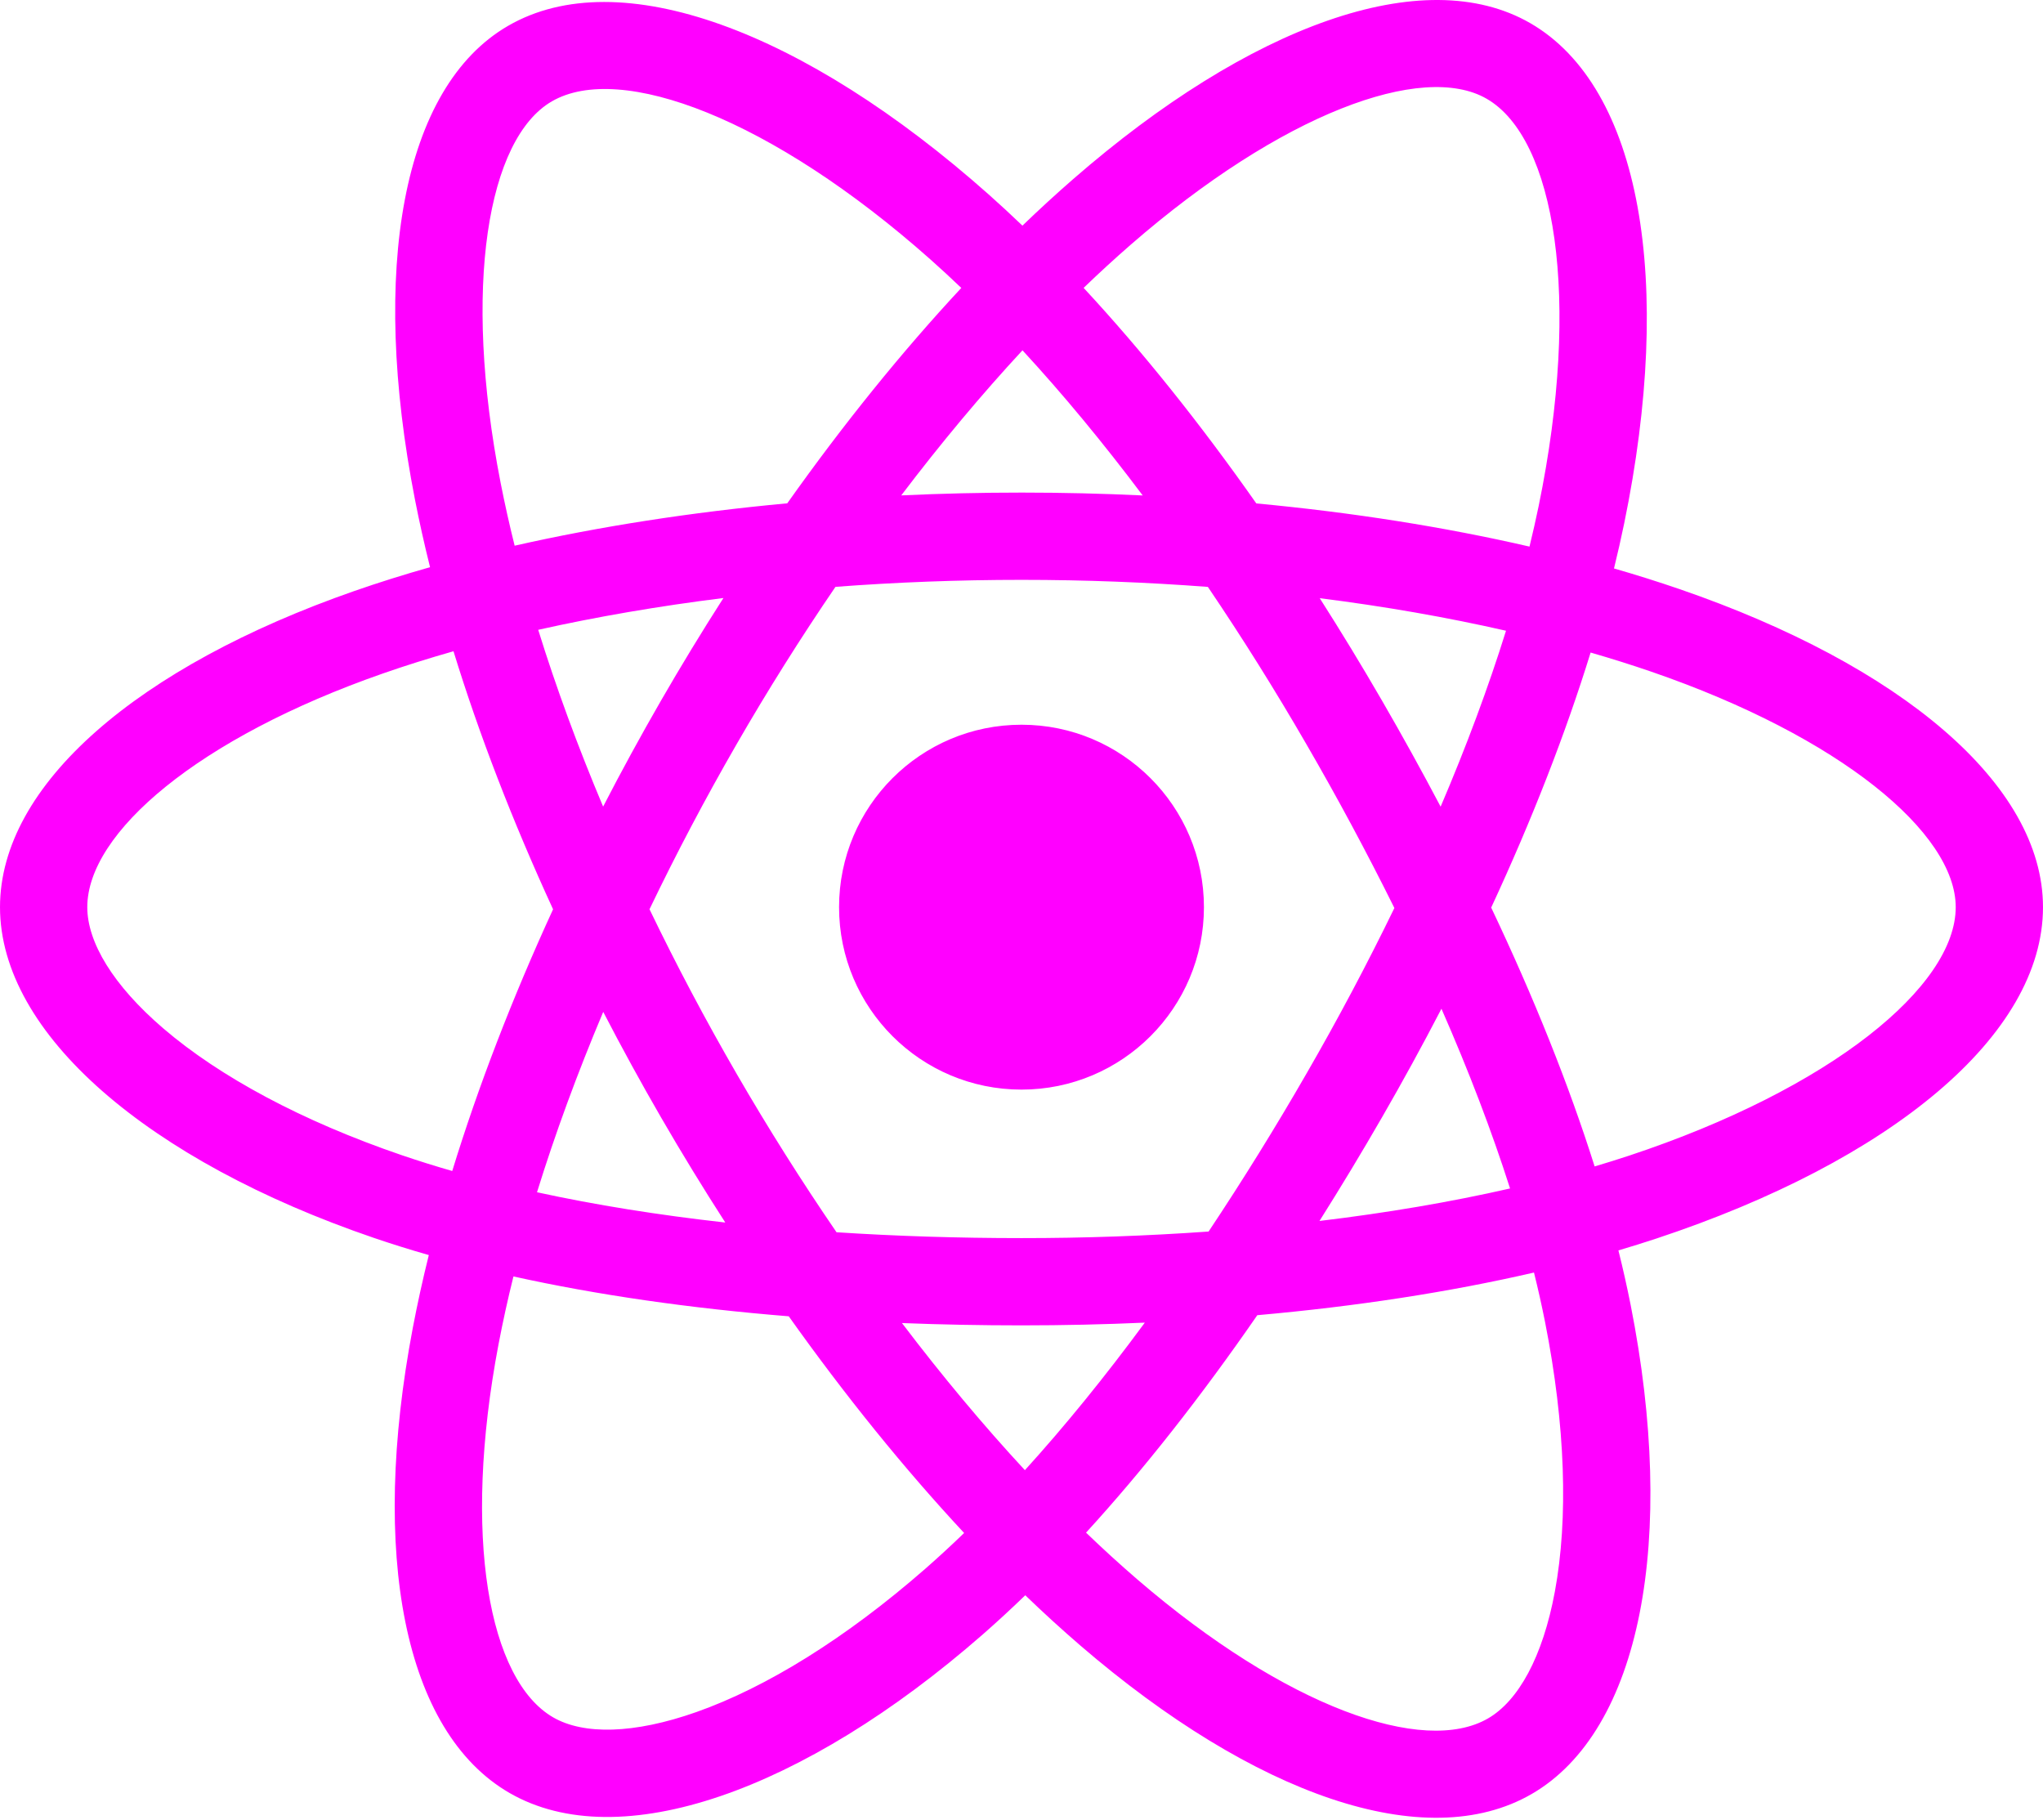
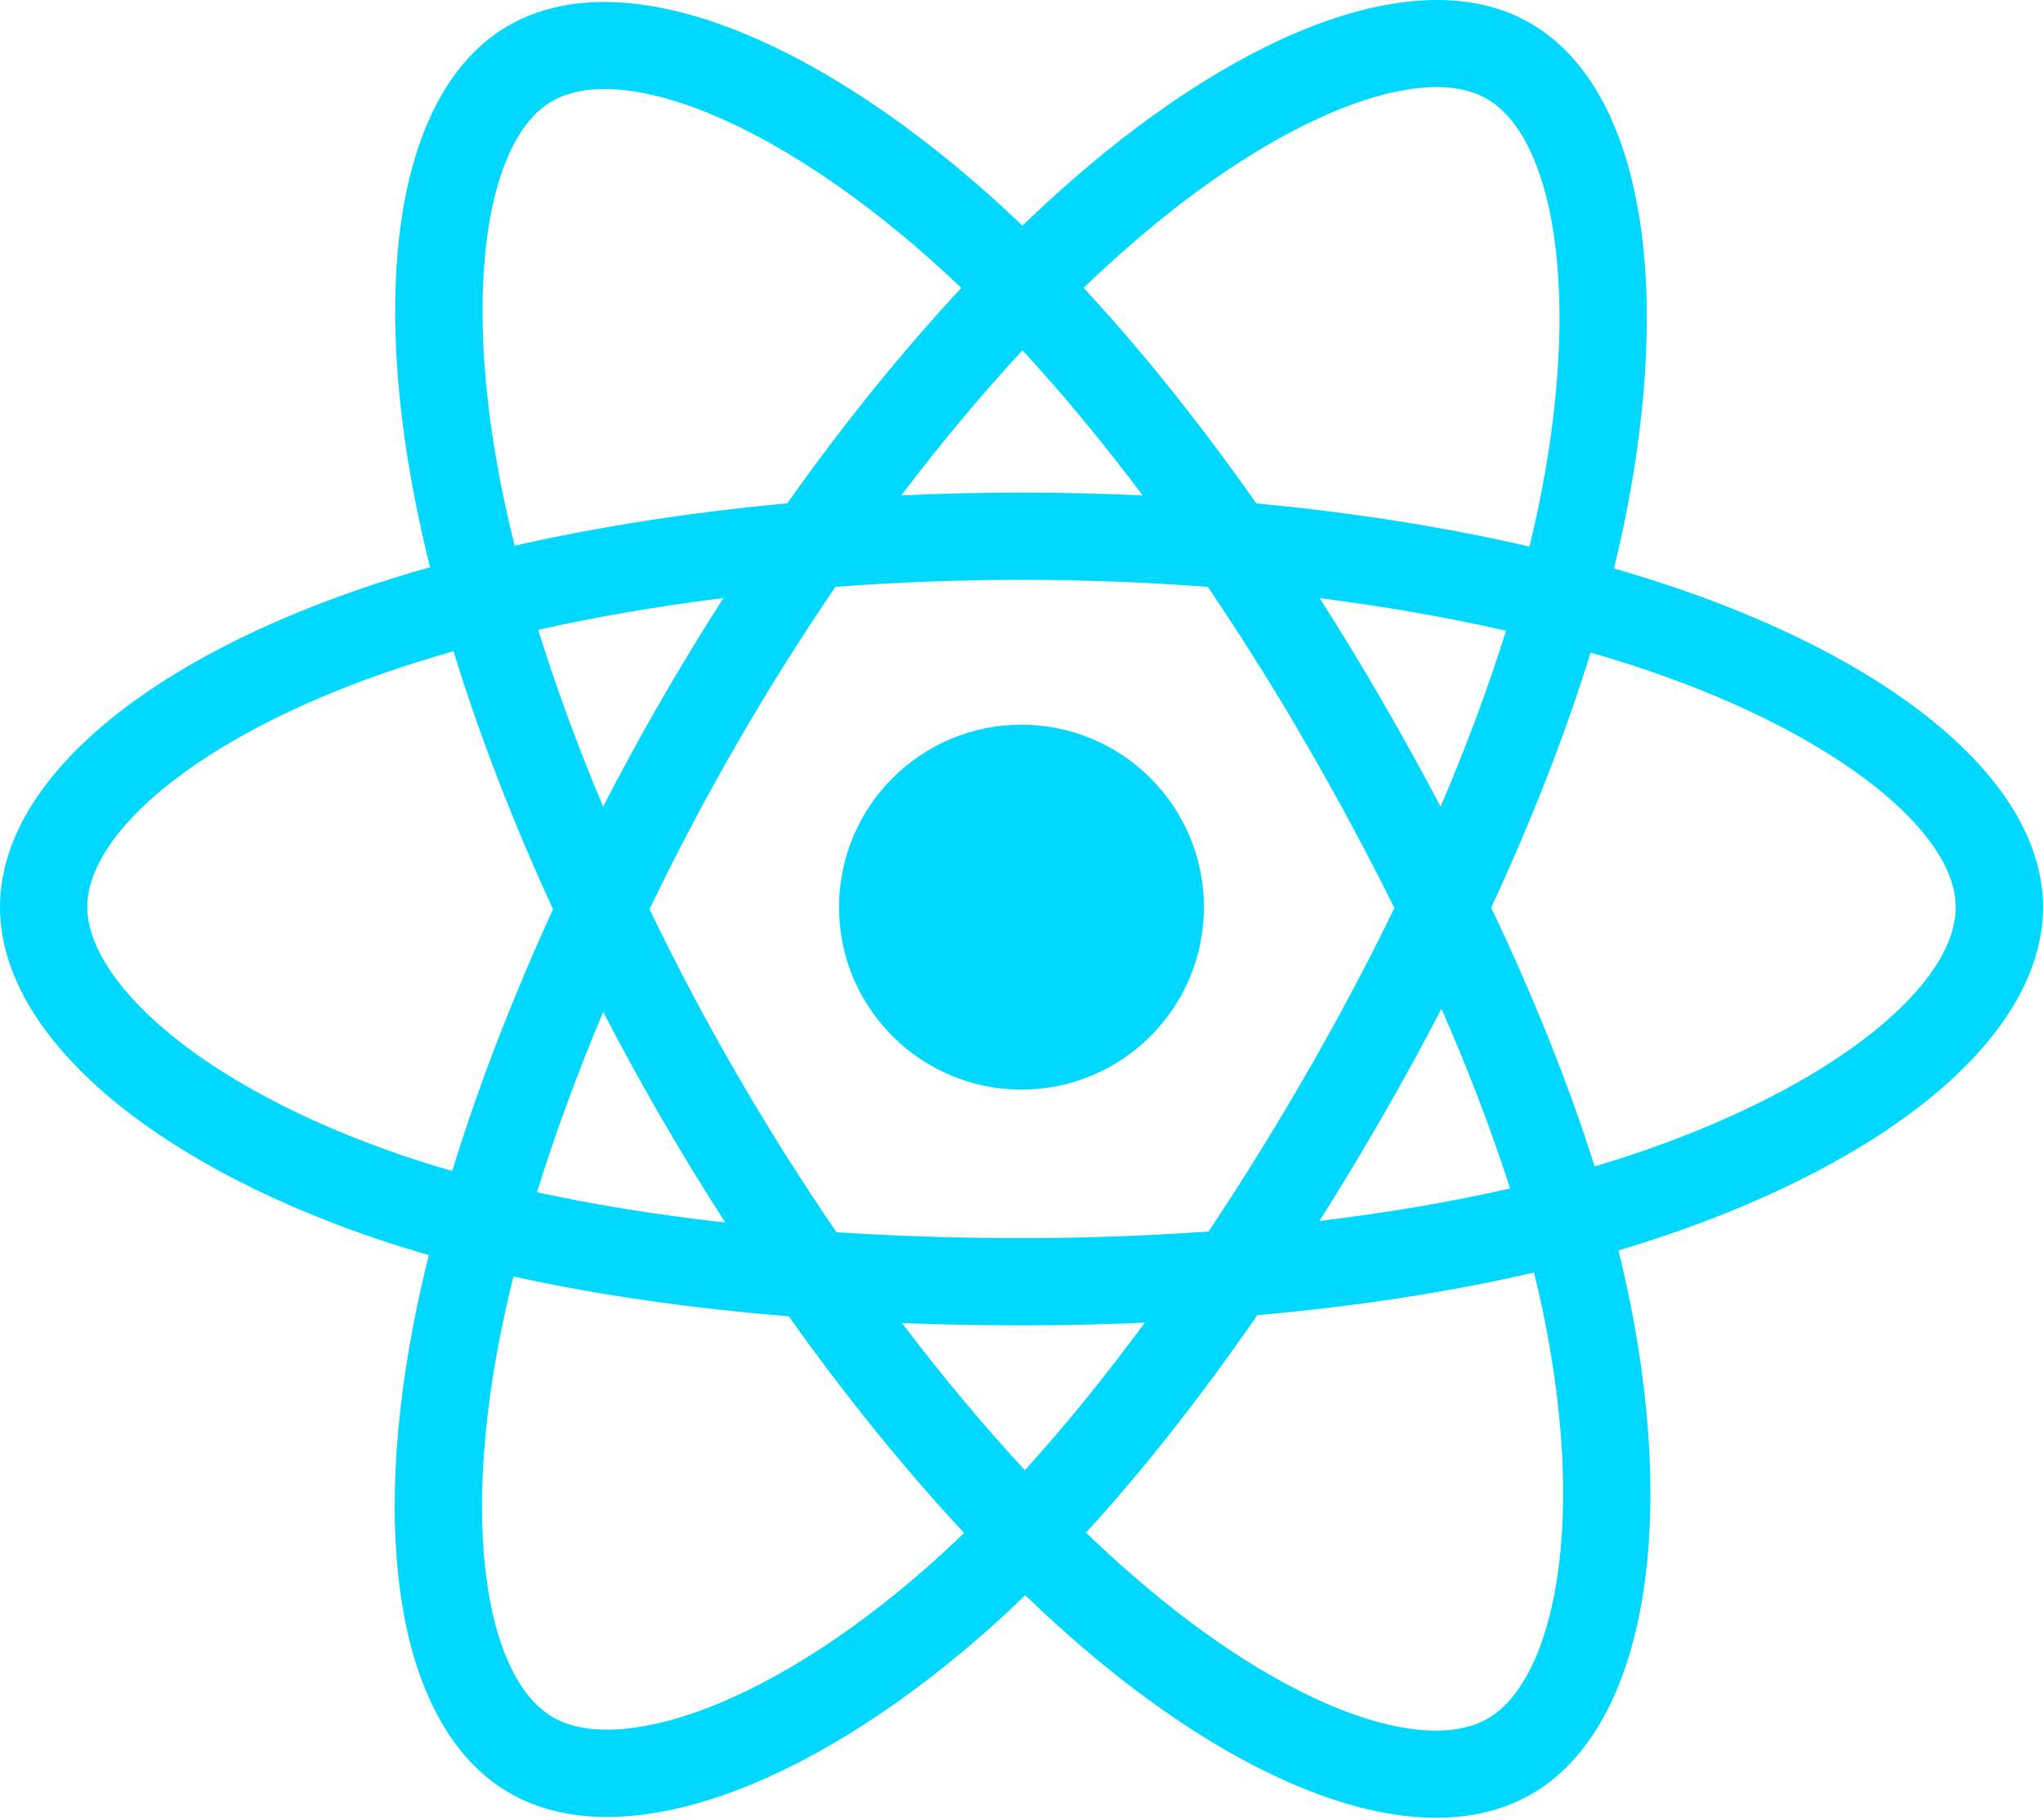
<svg xmlns="http://www.w3.org/2000/svg" aria-hidden="true" role="img" class="iconify iconify--logos" width="35.93" height="32" preserveAspectRatio="xMidYMid meet" viewBox="0 0 256 228">
-   <path fill="#ff00ff" d="M210.483 73.824a171.49 171.49 0 0 0-8.24-2.597c.465-1.9.893-3.777 1.273-5.621c6.238-30.281 2.16-54.676-11.769-62.708c-13.355-7.7-35.196.329-57.254 19.526a171.23 171.23 0 0 0-6.375 5.848a155.866 155.866 0 0 0-4.241-3.917C100.759 3.829 77.587-4.822 63.673 3.233C50.33 10.957 46.379 33.89 51.995 62.588a170.974 170.974 0 0 0 1.892 8.48c-3.28.932-6.445 1.924-9.474 2.98C17.309 83.498 0 98.307 0 113.668c0 15.865 18.582 31.778 46.812 41.427a145.52 145.52 0 0 0 6.921 2.165a167.467 167.467 0 0 0-2.01 9.138c-5.354 28.2-1.173 50.591 12.134 58.266c13.744 7.926 36.812-.22 59.273-19.855a145.567 145.567 0 0 0 5.342-4.923a168.064 168.064 0 0 0 6.92 6.314c21.758 18.722 43.246 26.282 56.54 18.586c13.731-7.949 18.194-32.003 12.4-61.268a145.016 145.016 0 0 0-1.535-6.842c1.62-.48 3.21-.974 4.76-1.488c29.348-9.723 48.443-25.443 48.443-41.52c0-15.417-17.868-30.326-45.517-39.844Zm-6.365 70.984c-1.4.463-2.836.91-4.3 1.345c-3.24-10.257-7.612-21.163-12.963-32.432c5.106-11 9.31-21.767 12.459-31.957c2.619.758 5.16 1.557 7.61 2.4c23.69 8.156 38.14 20.213 38.14 29.504c0 9.896-15.606 22.743-40.946 31.14Zm-10.514 20.834c2.562 12.94 2.927 24.64 1.23 33.787c-1.524 8.219-4.59 13.698-8.382 15.893c-8.067 4.67-25.32-1.4-43.927-17.412a156.726 156.726 0 0 1-6.437-5.87c7.214-7.889 14.423-17.06 21.459-27.246c12.376-1.098 24.068-2.894 34.671-5.345a134.17 134.17 0 0 1 1.386 6.193ZM87.276 214.515c-7.882 2.783-14.16 2.863-17.955.675c-8.075-4.657-11.432-22.636-6.853-46.752a156.923 156.923 0 0 1 1.869-8.499c10.486 2.32 22.093 3.988 34.498 4.994c7.084 9.967 14.501 19.128 21.976 27.15a134.668 134.668 0 0 1-4.877 4.492c-9.933 8.682-19.886 14.842-28.658 17.94ZM50.35 144.747c-12.483-4.267-22.792-9.812-29.858-15.863c-6.35-5.437-9.555-10.836-9.555-15.216c0-9.322 13.897-21.212 37.076-29.293c2.813-.98 5.757-1.905 8.812-2.773c3.204 10.42 7.406 21.315 12.477 32.332c-5.137 11.18-9.399 22.249-12.634 32.792a134.718 134.718 0 0 1-6.318-1.979Zm12.378-84.26c-4.811-24.587-1.616-43.134 6.425-47.789c8.564-4.958 27.502 2.111 47.463 19.835a144.318 144.318 0 0 1 3.841 3.545c-7.438 7.987-14.787 17.08-21.808 26.988c-12.04 1.116-23.565 2.908-34.161 5.309a160.342 160.342 0 0 1-1.76-7.887Zm110.427 27.268a347.8 347.8 0 0 0-7.785-12.803c8.168 1.033 15.994 2.404 23.343 4.08c-2.206 7.072-4.956 14.465-8.193 22.045a381.151 381.151 0 0 0-7.365-13.322Zm-45.032-43.861c5.044 5.465 10.096 11.566 15.065 18.186a322.04 322.04 0 0 0-30.257-.006c4.974-6.559 10.069-12.652 15.192-18.18ZM82.802 87.83a323.167 323.167 0 0 0-7.227 13.238c-3.184-7.553-5.909-14.98-8.134-22.152c7.304-1.634 15.093-2.97 23.209-3.984a321.524 321.524 0 0 0-7.848 12.897Zm8.081 65.352c-8.385-.936-16.291-2.203-23.593-3.793c2.26-7.3 5.045-14.885 8.298-22.6a321.187 321.187 0 0 0 7.257 13.246c2.594 4.48 5.28 8.868 8.038 13.147Zm37.542 31.03c-5.184-5.592-10.354-11.779-15.403-18.433c4.902.192 9.899.29 14.978.29c5.218 0 10.376-.117 15.453-.343c-4.985 6.774-10.018 12.97-15.028 18.486Zm52.198-57.817c3.422 7.8 6.306 15.345 8.596 22.52c-7.422 1.694-15.436 3.058-23.88 4.071a382.417 382.417 0 0 0 7.859-13.026a347.403 347.403 0 0 0 7.425-13.565Zm-16.898 8.101a358.557 358.557 0 0 1-12.281 19.815a329.4 329.4 0 0 1-23.444.823c-7.967 0-15.716-.248-23.178-.732a310.202 310.202 0 0 1-12.513-19.846h.001a307.41 307.41 0 0 1-10.923-20.627a310.278 310.278 0 0 1 10.89-20.637l-.001.001a307.318 307.318 0 0 1 12.413-19.761c7.613-.576 15.42-.876 23.31-.876H128c7.926 0 15.743.303 23.354.883a329.357 329.357 0 0 1 12.335 19.695a358.489 358.489 0 0 1 11.036 20.54a329.472 329.472 0 0 1-11 20.722Zm22.56-122.124c8.572 4.944 11.906 24.881 6.52 51.026c-.344 1.668-.73 3.367-1.15 5.09c-10.622-2.452-22.155-4.275-34.23-5.408c-7.034-10.017-14.323-19.124-21.64-27.008a160.789 160.789 0 0 1 5.888-5.4c18.9-16.447 36.564-22.941 44.612-18.3ZM128 90.808c12.625 0 22.86 10.235 22.86 22.86s-10.235 22.86-22.86 22.86s-22.86-10.235-22.86-22.86s10.235-22.86 22.86-22.86Z" />
+   <path fill="#00D8FF" d="M210.483 73.824a171.49 171.49 0 0 0-8.24-2.597c.465-1.9.893-3.777 1.273-5.621c6.238-30.281 2.16-54.676-11.769-62.708c-13.355-7.7-35.196.329-57.254 19.526a171.23 171.23 0 0 0-6.375 5.848a155.866 155.866 0 0 0-4.241-3.917C100.759 3.829 77.587-4.822 63.673 3.233C50.33 10.957 46.379 33.89 51.995 62.588a170.974 170.974 0 0 0 1.892 8.48c-3.28.932-6.445 1.924-9.474 2.98C17.309 83.498 0 98.307 0 113.668c0 15.865 18.582 31.778 46.812 41.427a145.52 145.52 0 0 0 6.921 2.165a167.467 167.467 0 0 0-2.01 9.138c-5.354 28.2-1.173 50.591 12.134 58.266c13.744 7.926 36.812-.22 59.273-19.855a145.567 145.567 0 0 0 5.342-4.923a168.064 168.064 0 0 0 6.92 6.314c21.758 18.722 43.246 26.282 56.54 18.586c13.731-7.949 18.194-32.003 12.4-61.268a145.016 145.016 0 0 0-1.535-6.842c1.62-.48 3.21-.974 4.76-1.488c29.348-9.723 48.443-25.443 48.443-41.52c0-15.417-17.868-30.326-45.517-39.844Zm-6.365 70.984c-1.4.463-2.836.91-4.3 1.345c-3.24-10.257-7.612-21.163-12.963-32.432c5.106-11 9.31-21.767 12.459-31.957c2.619.758 5.16 1.557 7.61 2.4c23.69 8.156 38.14 20.213 38.14 29.504c0 9.896-15.606 22.743-40.946 31.14Zm-10.514 20.834c2.562 12.94 2.927 24.64 1.23 33.787c-1.524 8.219-4.59 13.698-8.382 15.893c-8.067 4.67-25.32-1.4-43.927-17.412a156.726 156.726 0 0 1-6.437-5.87c7.214-7.889 14.423-17.06 21.459-27.246c12.376-1.098 24.068-2.894 34.671-5.345a134.17 134.17 0 0 1 1.386 6.193ZM87.276 214.515c-7.882 2.783-14.16 2.863-17.955.675c-8.075-4.657-11.432-22.636-6.853-46.752a156.923 156.923 0 0 1 1.869-8.499c10.486 2.32 22.093 3.988 34.498 4.994c7.084 9.967 14.501 19.128 21.976 27.15a134.668 134.668 0 0 1-4.877 4.492c-9.933 8.682-19.886 14.842-28.658 17.94ZM50.35 144.747c-12.483-4.267-22.792-9.812-29.858-15.863c-6.35-5.437-9.555-10.836-9.555-15.216c0-9.322 13.897-21.212 37.076-29.293c2.813-.98 5.757-1.905 8.812-2.773c3.204 10.42 7.406 21.315 12.477 32.332c-5.137 11.18-9.399 22.249-12.634 32.792a134.718 134.718 0 0 1-6.318-1.979Zm12.378-84.26c-4.811-24.587-1.616-43.134 6.425-47.789c8.564-4.958 27.502 2.111 47.463 19.835a144.318 144.318 0 0 1 3.841 3.545c-7.438 7.987-14.787 17.08-21.808 26.988c-12.04 1.116-23.565 2.908-34.161 5.309a160.342 160.342 0 0 1-1.76-7.887Zm110.427 27.268a347.8 347.8 0 0 0-7.785-12.803c8.168 1.033 15.994 2.404 23.343 4.08c-2.206 7.072-4.956 14.465-8.193 22.045a381.151 381.151 0 0 0-7.365-13.322Zm-45.032-43.861c5.044 5.465 10.096 11.566 15.065 18.186a322.04 322.04 0 0 0-30.257-.006c4.974-6.559 10.069-12.652 15.192-18.18ZM82.802 87.83a323.167 323.167 0 0 0-7.227 13.238c-3.184-7.553-5.909-14.98-8.134-22.152c7.304-1.634 15.093-2.97 23.209-3.984a321.524 321.524 0 0 0-7.848 12.897Zm8.081 65.352c-8.385-.936-16.291-2.203-23.593-3.793c2.26-7.3 5.045-14.885 8.298-22.6a321.187 321.187 0 0 0 7.257 13.246c2.594 4.48 5.28 8.868 8.038 13.147Zm37.542 31.03c-5.184-5.592-10.354-11.779-15.403-18.433c4.902.192 9.899.29 14.978.29c5.218 0 10.376-.117 15.453-.343c-4.985 6.774-10.018 12.97-15.028 18.486Zm52.198-57.817c3.422 7.8 6.306 15.345 8.596 22.52c-7.422 1.694-15.436 3.058-23.88 4.071a382.417 382.417 0 0 0 7.859-13.026a347.403 347.403 0 0 0 7.425-13.565Zm-16.898 8.101a358.557 358.557 0 0 1-12.281 19.815a329.4 329.4 0 0 1-23.444.823c-7.967 0-15.716-.248-23.178-.732a310.202 310.202 0 0 1-12.513-19.846h.001a307.41 307.41 0 0 1-10.923-20.627a310.278 310.278 0 0 1 10.89-20.637l-.001.001a307.318 307.318 0 0 1 12.413-19.761c7.613-.576 15.42-.876 23.31-.876H128c7.926 0 15.743.303 23.354.883a329.357 329.357 0 0 1 12.335 19.695a358.489 358.489 0 0 1 11.036 20.54a329.472 329.472 0 0 1-11 20.722Zm22.56-122.124c8.572 4.944 11.906 24.881 6.52 51.026c-.344 1.668-.73 3.367-1.15 5.09c-10.622-2.452-22.155-4.275-34.23-5.408c-7.034-10.017-14.323-19.124-21.64-27.008a160.789 160.789 0 0 1 5.888-5.4c18.9-16.447 36.564-22.941 44.612-18.3ZM128 90.808c12.625 0 22.86 10.235 22.86 22.86s-10.235 22.86-22.86 22.86s-22.86-10.235-22.86-22.86s10.235-22.86 22.86-22.86Z" />
</svg>
